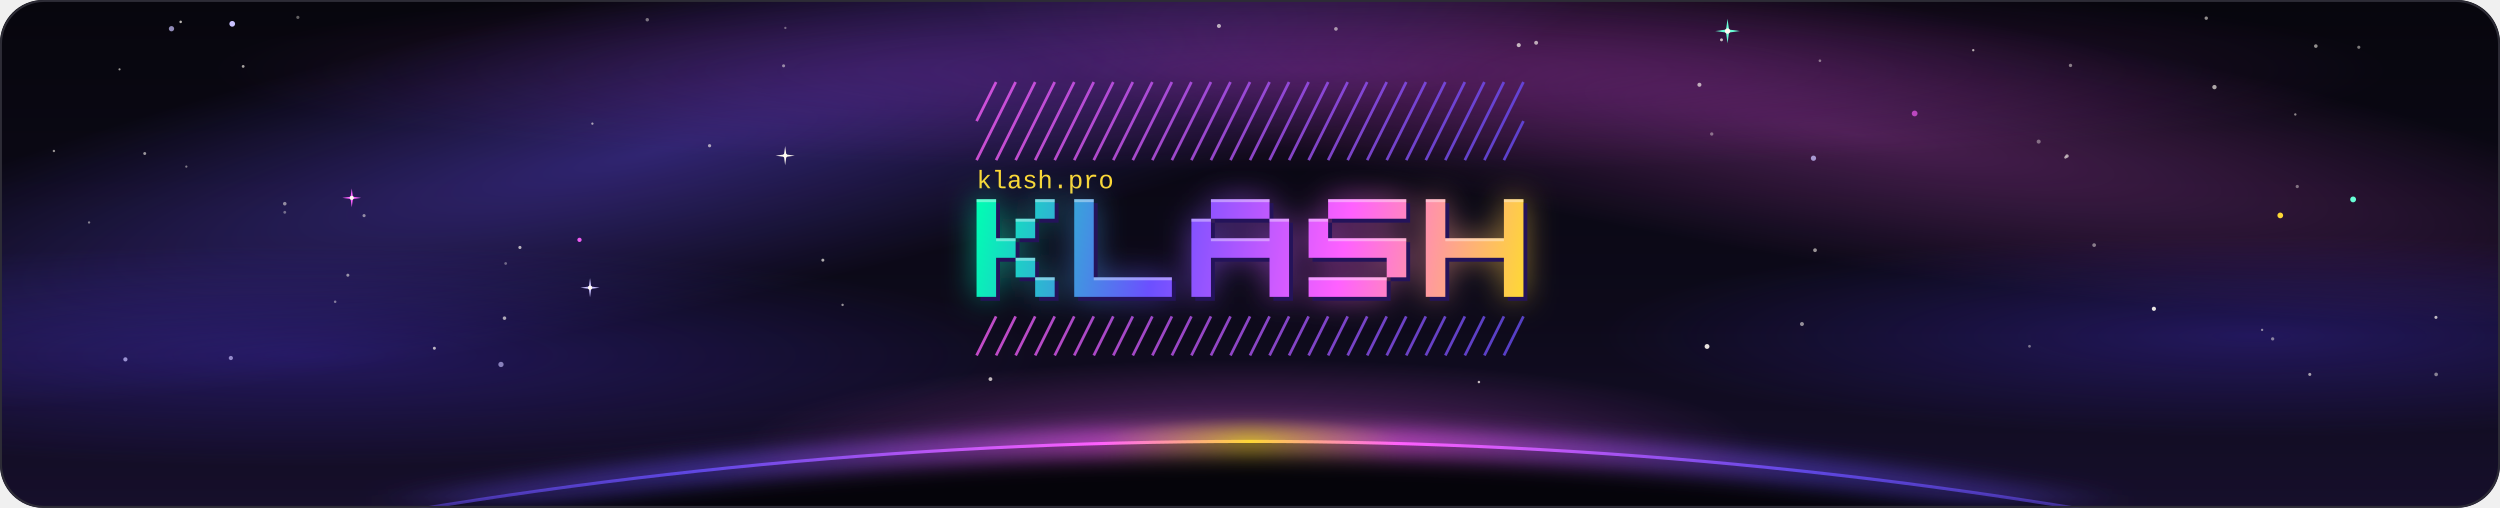
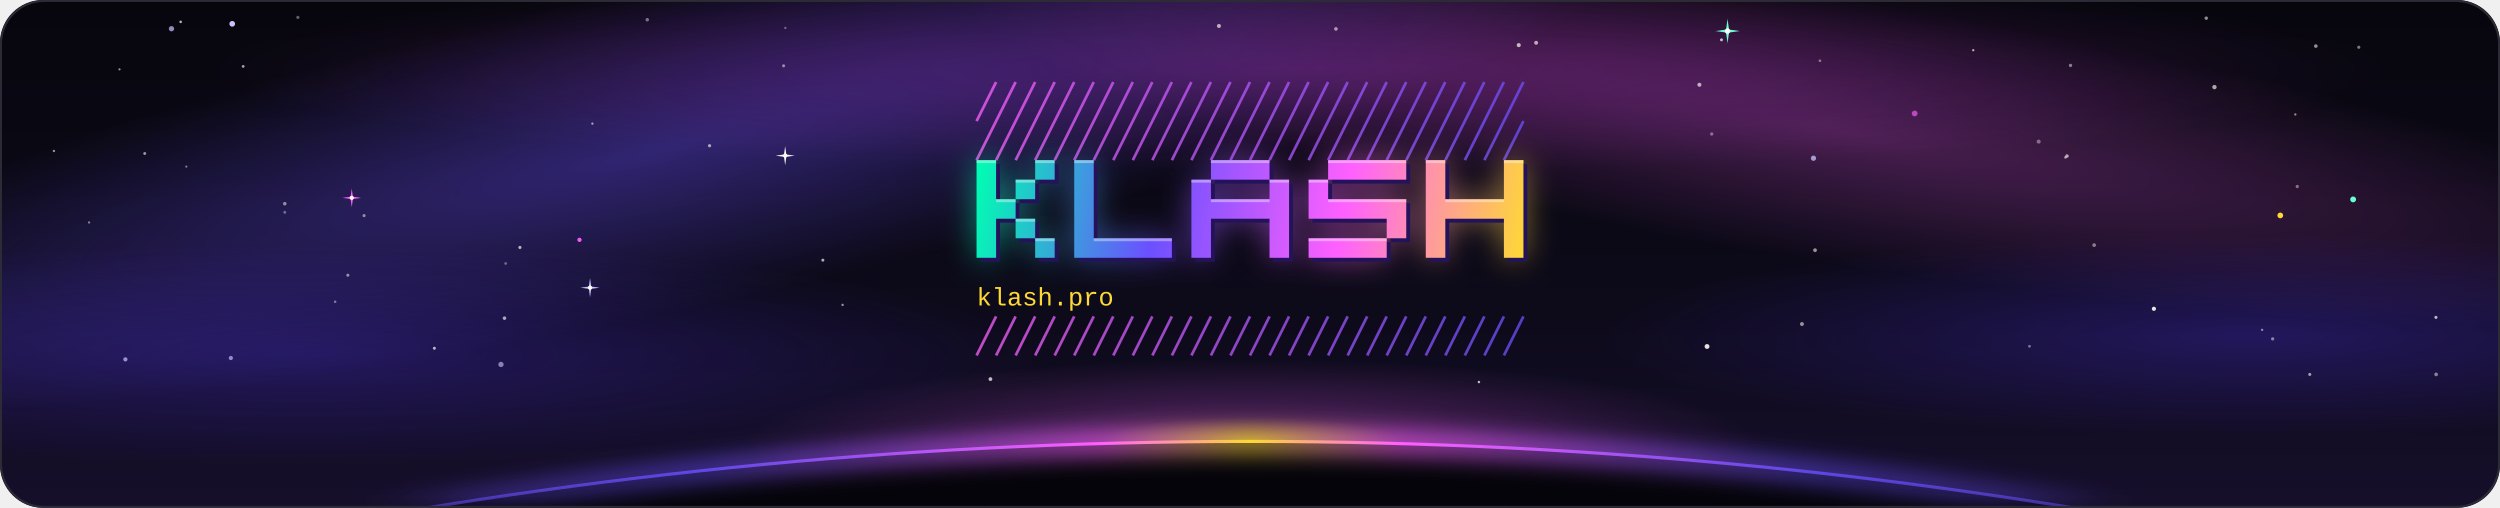
<svg xmlns="http://www.w3.org/2000/svg" viewBox="0 0 1280 260" width="1280" height="260" role="img" aria-label="Klash">
  <style>
@keyframes tw{0%,100%{opacity:.15}50%{opacity:1}}
@keyframes breathe{0%,100%{opacity:.75}50%{opacity:1}}
.tw{animation:tw 4s ease-in-out infinite}
.aur{animation:breathe 9s ease-in-out infinite}
@media (prefers-reduced-motion:reduce){.tw,.aur,.shine{animation:none}.shine{opacity:0}}
</style>
  <defs>
    <linearGradient id="sky" x1="0" y1="0" x2="0" y2="1">
      <stop offset="0" stop-color="#07060D" />
      <stop offset=".62" stop-color="#0D0A1A" />
      <stop offset="1" stop-color="#160F2B" />
    </linearGradient>
    <radialGradient id="neb1">
      <stop offset="0" stop-color="#6B50FF" stop-opacity=".40" />
      <stop offset="1" stop-color="#6B50FF" stop-opacity="0" />
    </radialGradient>
    <radialGradient id="neb2">
      <stop offset="0" stop-color="#FF60FF" stop-opacity=".26" />
      <stop offset="1" stop-color="#FF60FF" stop-opacity="0" />
    </radialGradient>
    <radialGradient id="neb3">
      <stop offset="0" stop-color="#C337E0" stop-opacity=".26" />
      <stop offset="1" stop-color="#C337E0" stop-opacity="0" />
    </radialGradient>
    <radialGradient id="neb4">
      <stop offset="0" stop-color="#4A30D9" stop-opacity=".34" />
      <stop offset="1" stop-color="#4A30D9" stop-opacity="0" />
    </radialGradient>
    <radialGradient id="sun">
      <stop offset="0" stop-color="#FED835" stop-opacity=".55" />
      <stop offset=".3" stop-color="#FF60FF" stop-opacity=".22" />
      <stop offset="1" stop-color="#FF60FF" stop-opacity="0" />
    </radialGradient>
    <linearGradient id="ray1" x1="0" y1="0" x2="0" y2="1">
      <stop offset="0" stop-color="#6B50FF" stop-opacity="0" />
      <stop offset=".55" stop-color="#6B50FF" stop-opacity=".9" />
      <stop offset="1" stop-color="#6B50FF" stop-opacity="0" />
    </linearGradient>
    <linearGradient id="ray2" x1="0" y1="0" x2="0" y2="1">
      <stop offset="0" stop-color="#FF60FF" stop-opacity="0" />
      <stop offset=".55" stop-color="#FF60FF" stop-opacity=".9" />
      <stop offset="1" stop-color="#FF60FF" stop-opacity="0" />
    </linearGradient>
    <linearGradient id="rim" gradientUnits="userSpaceOnUse" x1="0" y1="0" x2="1280" y2="0">
      <stop offset="0" stop-color="#6B50FF" stop-opacity="0" />
      <stop offset=".28" stop-color="#6B50FF" stop-opacity=".8" />
      <stop offset=".44" stop-color="#FF60FF" />
      <stop offset=".5" stop-color="#FED835" />
      <stop offset=".56" stop-color="#FF60FF" />
      <stop offset=".72" stop-color="#6B50FF" stop-opacity=".8" />
      <stop offset="1" stop-color="#6B50FF" stop-opacity="0" />
    </linearGradient>
    <filter id="soft" x="-10%" y="-300%" width="120%" height="700%">
      <feGaussianBlur stdDeviation="6" />
    </filter>
    <filter id="hblur" x="-20%" y="-5%" width="140%" height="110%">
      <feGaussianBlur stdDeviation="5 0" />
    </filter>
-     <linearGradient id="word" gradientUnits="userSpaceOnUse" x1="500" y1="102" x2="780" y2="152">
+     <linearGradient id="word" gradientUnits="userSpaceOnUse" x1="500" y1="82" x2="780" y2="132">
      <stop offset="0" stop-color="#00FFB2" />
      <stop offset="0.333" stop-color="#6B50FF" />
      <stop offset="0.667" stop-color="#FF60FF" />
      <stop offset="1" stop-color="#FED835" />
    </linearGradient>
    <linearGradient id="field" gradientUnits="userSpaceOnUse" x1="500" y1="0" x2="780" y2="0">
      <stop offset="0" stop-color="#FF60FF" stop-opacity=".75" />
      <stop offset="1" stop-color="#6B50FF" stop-opacity=".75" />
    </linearGradient>
    <filter id="glow" x="-20%" y="-60%" width="140%" height="220%">
      <feGaussianBlur stdDeviation="8" />
    </filter>
    <clipPath id="frame">
      <rect width="1280" height="260" rx="22" />
    </clipPath>
  </defs>
  <g clip-path="url(#frame)">
    <rect width="1280" height="260" fill="url(#sky)" />
    <g class="aur">
      <ellipse cx="333" cy="78" rx="512" ry="83" fill="url(#neb1)" transform="rotate(-12 333 78)" />
      <ellipse cx="947" cy="68" rx="461" ry="68" fill="url(#neb2)" transform="rotate(9 947 68)" />
      <ellipse cx="666" cy="36" rx="563" ry="52" fill="url(#neb3)" />
      <ellipse cx="154" cy="182" rx="384" ry="57" fill="url(#neb4)" />
      <ellipse cx="1152" cy="172" rx="333" ry="52" fill="url(#neb4)" />
    </g>
    <circle cx="1176.2" cy="95.5" r="0.84" fill="#FFFAF1" opacity="0.42" />
    <circle cx="1010.3" cy="25.7" r="0.60" fill="#FFFAF1" opacity="0.67" />
    <g class="tw" style="animation-delay:-0.39s" transform="translate(884.5 15.9)">
      <path d="M0 -6.3L0.76 -0.76L6.3 0L0.76 0.76L0 6.3L-0.76 0.76L-6.3 0L-0.76 -0.76z" fill="#68FFD6" />
      <circle r="1.39" fill="#FFFAF1" />
    </g>
    <circle cx="87.8" cy="14.7" r="1.36" fill="#C9C1FF" opacity="0.71" />
    <circle cx="303.3" cy="63.3" r="0.59" fill="#FFFAF1" opacity="0.61" />
    <circle cx="1185.7" cy="23.6" r="0.93" fill="#FFFAF1" opacity="0.56" />
    <circle cx="45.6" cy="113.9" r="0.60" fill="#FFFAF1" opacity="0.47" class="tw" style="animation-delay:-1.61s;animation-duration:5.1s" />
    <circle cx="92.5" cy="11.2" r="0.66" fill="#FFFAF1" opacity="0.72" class="tw" style="animation-delay:-0.80s;animation-duration:5.0s" />
    <circle cx="74.1" cy="78.6" r="0.76" fill="#FFFAF1" opacity="0.58" />
    <circle cx="258.9" cy="134.9" r="0.71" fill="#FFFAF1" opacity="0.36" />
    <circle cx="178.1" cy="140.9" r="0.78" fill="#FFFAF1" opacity="0.54" class="tw" style="animation-delay:-2.02s;animation-duration:5.3s" />
    <circle cx="870.1" cy="43.4" r="1.04" fill="#FFFAF1" opacity="0.66" />
    <circle cx="507.1" cy="194.1" r="0.98" fill="#FFFAF1" opacity="0.74" />
    <circle cx="757.2" cy="195.6" r="0.64" fill="#FFFAF1" opacity="0.75" />
    <circle cx="61.2" cy="35.5" r="0.55" fill="#FFFAF1" opacity="0.59" class="tw" style="animation-delay:-0.42s;animation-duration:3.1s" />
    <circle cx="1057.5" cy="80.6" r="0.65" fill="#FFFAF1" opacity="0.60" />
    <circle cx="27.6" cy="77.3" r="0.61" fill="#FFFAF1" opacity="0.58" />
    <circle cx="1060.1" cy="33.5" r="0.86" fill="#FFFAF1" opacity="0.47" />
    <circle cx="296.7" cy="122.8" r="1.10" fill="#FF60FF" opacity="0.93" class="tw" style="animation-delay:-0.74s;animation-duration:3.6s" />
    <circle cx="256.5" cy="186.6" r="1.36" fill="#C9C1FF" opacity="0.62" />
    <circle cx="145.8" cy="104.3" r="0.92" fill="#FFFAF1" opacity="0.51" />
    <circle cx="1182.6" cy="191.7" r="0.79" fill="#FFFAF1" opacity="0.61" />
    <circle cx="786.5" cy="21.9" r="1.01" fill="#FFFAF1" opacity="0.65" class="tw" style="animation-delay:-0.25s;animation-duration:5.9s" />
    <circle cx="95.4" cy="85.3" r="0.57" fill="#FFFAF1" opacity="0.46" />
    <circle cx="124.5" cy="34.0" r="0.72" fill="#FFFAF1" opacity="0.64" />
    <circle cx="402.1" cy="14.3" r="0.59" fill="#FFFAF1" opacity="0.38" />
    <circle cx="401.2" cy="33.7" r="0.78" fill="#FFFAF1" opacity="0.50" />
    <circle cx="64.2" cy="184.0" r="1.08" fill="#C9C1FF" opacity="0.72" />
    <circle cx="874.0" cy="177.4" r="1.25" fill="#FFFAF1" opacity="0.90" />
    <circle cx="777.6" cy="23.1" r="1.05" fill="#FFFAF1" opacity="0.70" />
    <circle cx="928.5" cy="81.0" r="1.35" fill="#C9C1FF" opacity="0.76" class="tw" style="animation-delay:-2.80s;animation-duration:5.5s" />
    <circle cx="118.9" cy="12.2" r="1.47" fill="#C9C1FF" opacity="1.00" />
    <circle cx="331.4" cy="10.1" r="0.89" fill="#FFFAF1" opacity="0.43" />
    <circle cx="222.4" cy="178.3" r="0.77" fill="#FFFAF1" opacity="0.71" />
    <circle cx="421.3" cy="133.2" r="0.77" fill="#FFFAF1" opacity="0.67" />
    <circle cx="1163.6" cy="173.5" r="0.84" fill="#FFFAF1" opacity="0.48" />
    <g class="tw" style="animation-delay:-2.05s" transform="translate(180.1 101.3)">
      <path d="M0 -4.8L0.58 -0.58L4.8 0L0.58 0.58L0 4.8L-0.58 0.58L-4.8 0L-0.58 -0.58z" fill="#FF60FF" />
      <circle r="1.06" fill="#FFFAF1" />
    </g>
    <circle cx="1247.2" cy="162.5" r="0.79" fill="#FFFAF1" opacity="0.72" class="tw" style="animation-delay:-3.57s;animation-duration:5.4s" />
    <circle cx="1058.3" cy="79.9" r="0.89" fill="#FFFAF1" opacity="0.64" />
    <circle cx="1072.2" cy="125.5" r="0.96" fill="#FFFAF1" opacity="0.46" />
    <circle cx="363.3" cy="74.6" r="0.83" fill="#FFFAF1" opacity="0.61" />
    <circle cx="980.3" cy="58.1" r="1.48" fill="#FF60FF" opacity="0.64" />
    <circle cx="145.8" cy="108.7" r="0.73" fill="#FFFAF1" opacity="0.38" />
    <circle cx="258.3" cy="162.9" r="0.91" fill="#FFFAF1" opacity="0.65" />
    <circle cx="684.0" cy="14.8" r="0.94" fill="#FFFAF1" opacity="0.57" />
    <circle cx="1204.8" cy="102.1" r="1.50" fill="#68FFD6" opacity="1.00" />
    <circle cx="118.2" cy="183.3" r="1.08" fill="#C9C1FF" opacity="0.67" />
    <circle cx="1129.6" cy="9.3" r="0.88" fill="#FFFAF1" opacity="0.55" />
    <circle cx="1043.8" cy="72.5" r="1.04" fill="#FFFAF1" opacity="0.39" />
    <circle cx="1102.8" cy="158.1" r="1.07" fill="#FFFAF1" opacity="0.91" />
    <circle cx="1247.3" cy="191.7" r="0.95" fill="#FFFAF1" opacity="0.48" />
    <circle cx="1158.2" cy="168.9" r="0.59" fill="#FFFAF1" opacity="0.53" />
    <circle cx="624.1" cy="13.3" r="1.04" fill="#FFFAF1" opacity="0.66" />
    <circle cx="431.4" cy="156.1" r="0.62" fill="#FFFAF1" opacity="0.56" />
    <circle cx="922.6" cy="165.9" r="1.02" fill="#FFFAF1" opacity="0.55" />
    <circle cx="1207.7" cy="24.2" r="0.81" fill="#FFFAF1" opacity="0.47" />
    <circle cx="929.3" cy="128.1" r="0.97" fill="#FFFAF1" opacity="0.57" />
    <g class="tw" style="animation-delay:-2.89s" transform="translate(402.0 79.7)">
      <path d="M0 -4.9L0.59 -0.59L4.9 0L0.59 0.59L0 4.9L-0.59 0.59L-4.9 0L-0.59 -0.59z" fill="#FFFAF1" />
      <circle r="1.08" fill="#FFFAF1" />
    </g>
    <circle cx="186.4" cy="110.4" r="0.80" fill="#FFFAF1" opacity="0.51" class="tw" style="animation-delay:-1.37s;animation-duration:4.4s" />
    <circle cx="152.5" cy="8.9" r="0.82" fill="#FFFAF1" opacity="0.37" class="tw" style="animation-delay:-1.42s;animation-duration:4.9s" />
    <circle cx="1167.5" cy="110.3" r="1.47" fill="#FED835" opacity="1.00" />
    <circle cx="881.4" cy="20.4" r="0.76" fill="#FFFAF1" opacity="0.73" />
    <circle cx="1175.2" cy="58.6" r="0.61" fill="#FFFAF1" opacity="0.52" />
    <circle cx="1039.1" cy="177.3" r="0.71" fill="#FFFAF1" opacity="0.43" />
    <circle cx="171.6" cy="154.5" r="0.65" fill="#FFFAF1" opacity="0.44" />
    <circle cx="876.4" cy="68.6" r="0.86" fill="#FFFAF1" opacity="0.39" />
    <circle cx="931.8" cy="31.1" r="0.68" fill="#FFFAF1" opacity="0.43" />
    <circle cx="266.2" cy="126.7" r="0.81" fill="#FFFAF1" opacity="0.69" />
    <g class="tw" style="animation-delay:-4.00s" transform="translate(302.1 147.3)">
      <path d="M0 -4.9L0.59 -0.59L4.9 0L0.59 0.59L0 4.9L-0.59 0.59L-4.9 0L-0.59 -0.59z" fill="#C9C1FF" />
      <circle r="1.09" fill="#FFFAF1" />
    </g>
    <circle cx="1133.8" cy="44.6" r="1.12" fill="#FFFAF1" opacity="0.65" />
    <ellipse cx="640" cy="226" rx="260" ry="42" fill="url(#sun)" />
    <circle cx="640" cy="2824.4" r="2598.4" fill="#05040A" />
    <circle cx="640" cy="2824.4" r="2598.4" fill="none" stroke="url(#rim)" stroke-width="10" filter="url(#soft)" opacity=".8" />
    <circle cx="640" cy="2824.4" r="2598.4" fill="none" stroke="url(#rim)" stroke-width="1.6" />
    <path d="M500 62L510 42M510 62L520 42M520 62L530 42M530 62L540 42M540 62L550 42M550 62L560 42M560 62L570 42M570 62L580 42M580 62L590 42M590 62L600 42M600 62L610 42M610 62L620 42M620 62L630 42M630 62L640 42M640 62L650 42M650 62L660 42M660 62L670 42M670 62L680 42M680 62L690 42M690 62L700 42M700 62L710 42M710 62L720 42M720 62L730 42M730 62L740 42M740 62L750 42M750 62L760 42M760 62L770 42M770 62L780 42M500 82L510 62M510 82L520 62M520 82L530 62M530 82L540 62M540 82L550 62M550 82L560 62M560 82L570 62M570 82L580 62M580 82L590 62M590 82L600 62M600 82L610 62M610 82L620 62M620 82L630 62M630 82L640 62M640 82L650 62M650 82L660 62M660 82L670 62M670 82L680 62M680 82L690 62M690 82L700 62M700 82L710 62M710 82L720 62M720 82L730 62M730 82L740 62M740 82L750 62M750 82L760 62M760 82L770 62M770 82L780 62M500 182L510 162M510 182L520 162M520 182L530 162M530 182L540 162M540 182L550 162M550 182L560 162M560 182L570 162M570 182L580 162M580 182L590 162M590 182L600 162M600 182L610 162M610 182L620 162M620 182L630 162M630 182L640 162M640 182L650 162M650 182L660 162M660 182L670 162M670 182L680 162M680 182L690 162M690 182L700 162M700 182L710 162M710 182L720 162M720 182L730 162M730 182L740 162M740 182L750 162M750 182L760 162M760 182L770 162M770 182L780 162" stroke="url(#field)" stroke-width="1.4" fill="none" />
-     <text x="500" y="96.4" font-family="SFMono-Regular,Menlo,Consolas,'Liberation Mono','DejaVu Sans Mono',monospace" font-size="13" fill="#FED835">klash.pro</text>
-     <path d="M500 102h10v10h-10zM530 102h10v10h-10zM550 102h10v10h-10zM620 102h30v10h-30zM680 102h40v10h-40zM730 102h10v10h-10zM770 102h10v10h-10zM500 112h10v10h-10zM520 112h10v10h-10zM550 112h10v10h-10zM610 112h10v10h-10zM650 112h10v10h-10zM670 112h10v10h-10zM730 112h10v10h-10zM770 112h10v10h-10zM500 122h20v10h-20zM550 122h10v10h-10zM610 122h50v10h-50zM670 122h50v10h-50zM730 122h50v10h-50zM500 132h10v10h-10zM520 132h10v10h-10zM550 132h10v10h-10zM610 132h10v10h-10zM650 132h10v10h-10zM710 132h10v10h-10zM730 132h10v10h-10zM770 132h10v10h-10zM500 142h10v10h-10zM530 142h10v10h-10zM550 142h50v10h-50zM610 142h10v10h-10zM650 142h10v10h-10zM670 142h40v10h-40zM730 142h10v10h-10zM770 142h10v10h-10z" fill="url(#word)" filter="url(#glow)" opacity=".6" />
-     <path d="M502 104h10v10h-10zM532 104h10v10h-10zM552 104h10v10h-10zM622 104h30v10h-30zM682 104h40v10h-40zM732 104h10v10h-10zM772 104h10v10h-10zM502 114h10v10h-10zM522 114h10v10h-10zM552 114h10v10h-10zM612 114h10v10h-10zM652 114h10v10h-10zM672 114h10v10h-10zM732 114h10v10h-10zM772 114h10v10h-10zM502 124h20v10h-20zM552 124h10v10h-10zM612 124h50v10h-50zM672 124h50v10h-50zM732 124h50v10h-50zM502 134h10v10h-10zM522 134h10v10h-10zM552 134h10v10h-10zM612 134h10v10h-10zM652 134h10v10h-10zM712 134h10v10h-10zM732 134h10v10h-10zM772 134h10v10h-10zM502 144h10v10h-10zM532 144h10v10h-10zM552 144h50v10h-50zM612 144h10v10h-10zM652 144h10v10h-10zM672 144h40v10h-40zM732 144h10v10h-10zM772 144h10v10h-10z" fill="#24135A" />
-     <path d="M500 102h10v10h-10zM530 102h10v10h-10zM550 102h10v10h-10zM620 102h30v10h-30zM680 102h40v10h-40zM730 102h10v10h-10zM770 102h10v10h-10zM500 112h10v10h-10zM520 112h10v10h-10zM550 112h10v10h-10zM610 112h10v10h-10zM650 112h10v10h-10zM670 112h10v10h-10zM730 112h10v10h-10zM770 112h10v10h-10zM500 122h20v10h-20zM550 122h10v10h-10zM610 122h50v10h-50zM670 122h50v10h-50zM730 122h50v10h-50zM500 132h10v10h-10zM520 132h10v10h-10zM550 132h10v10h-10zM610 132h10v10h-10zM650 132h10v10h-10zM710 132h10v10h-10zM730 132h10v10h-10zM770 132h10v10h-10zM500 142h10v10h-10zM530 142h10v10h-10zM550 142h50v10h-50zM610 142h10v10h-10zM650 142h10v10h-10zM670 142h40v10h-40zM730 142h10v10h-10zM770 142h10v10h-10z" fill="url(#word)" />
-     <path d="M500 102h10v1.5h-10zM530 102h10v1.5h-10zM550 102h10v1.5h-10zM620 102h30v1.5h-30zM680 102h40v1.5h-40zM730 102h10v1.5h-10zM770 102h10v1.5h-10zM520 112h10v1.5h-10zM610 112h10v1.5h-10zM650 112h10v1.5h-10zM670 112h10v1.5h-10zM510 122h10v1.5h-10zM620 122h30v1.5h-30zM680 122h40v1.5h-40zM740 122h30v1.5h-30zM520 132h10v1.5h-10zM530 142h10v1.5h-10zM560 142h40v1.5h-40zM670 142h40v1.5h-40z" fill="#fff" opacity=".38" />
+     <text x="500" y="156.4" font-family="SFMono-Regular,Menlo,Consolas,'Liberation Mono','DejaVu Sans Mono',monospace" font-size="13" fill="#FED835">klash.pro</text>
+     <path d="M500 82h10v10h-10zM530 82h10v10h-10zM550 82h10v10h-10zM620 82h30v10h-30zM680 82h40v10h-40zM730 82h10v10h-10zM770 82h10v10h-10zM500 92h10v10h-10zM520 92h10v10h-10zM550 92h10v10h-10zM610 92h10v10h-10zM650 92h10v10h-10zM670 92h10v10h-10zM730 92h10v10h-10zM770 92h10v10h-10zM500 102h20v10h-20zM550 102h10v10h-10zM610 102h50v10h-50zM670 102h50v10h-50zM730 102h50v10h-50zM500 112h10v10h-10zM520 112h10v10h-10zM550 112h10v10h-10zM610 112h10v10h-10zM650 112h10v10h-10zM710 112h10v10h-10zM730 112h10v10h-10zM770 112h10v10h-10zM500 122h10v10h-10zM530 122h10v10h-10zM550 122h50v10h-50zM610 122h10v10h-10zM650 122h10v10h-10zM670 122h40v10h-40zM730 122h10v10h-10zM770 122h10v10h-10z" fill="url(#word)" filter="url(#glow)" opacity=".6" />
+     <path d="M502 84h10v10h-10zM532 84h10v10h-10zM552 84h10v10h-10zM622 84h30v10h-30zM682 84h40v10h-40zM732 84h10v10h-10zM772 84h10v10h-10zM502 94h10v10h-10zM522 94h10v10h-10zM552 94h10v10h-10zM612 94h10v10h-10zM652 94h10v10h-10zM672 94h10v10h-10zM732 94h10v10h-10zM772 94h10v10h-10zM502 104h20v10h-20zM552 104h10v10h-10zM612 104h50v10h-50zM672 104h50v10h-50zM732 104h50v10h-50zM502 114h10v10h-10zM522 114h10v10h-10zM552 114h10v10h-10zM612 114h10v10h-10zM652 114h10v10h-10zM712 114h10v10h-10zM732 114h10v10h-10zM772 114h10v10h-10zM502 124h10v10h-10zM532 124h10v10h-10zM552 124h50v10h-50zM612 124h10v10h-10zM652 124h10v10h-10zM672 124h40v10h-40zM732 124h10v10h-10zM772 124h10v10h-10z" fill="#24135A" />
+     <path d="M500 82h10v10h-10zM530 82h10v10h-10zM550 82h10v10h-10zM620 82h30v10h-30zM680 82h40v10h-40zM730 82h10v10h-10zM770 82h10v10h-10zM500 92h10v10h-10zM520 92h10v10h-10zM550 92h10v10h-10zM610 92h10v10h-10zM650 92h10v10h-10zM670 92h10v10h-10zM730 92h10v10h-10zM770 92h10v10h-10zM500 102h20v10h-20zM550 102h10v10h-10zM610 102h50v10h-50zM670 102h50v10h-50zM730 102h50v10h-50zM500 112h10v10h-10zM520 112h10v10h-10zM550 112h10v10h-10zM610 112h10v10h-10zM650 112h10v10h-10zM710 112h10v10h-10zM730 112h10v10h-10zM770 112h10v10h-10zM500 122h10v10h-10zM530 122h10v10h-10zM550 122h50v10h-50zM610 122h10v10h-10zM650 122h10v10h-10zM670 122h40v10h-40zM730 122h10v10h-10zM770 122h10v10h-10z" fill="url(#word)" />
+     <path d="M500 82h10v1.5h-10zM530 82h10v1.5h-10zM550 82h10v1.5h-10zM620 82h30v1.5h-30zM680 82h40v1.5h-40zM730 82h10v1.5h-10zM770 82h10v1.5h-10zM520 92h10v1.5h-10zM610 92h10v1.5h-10zM650 92h10v1.5h-10zM670 92h10v1.5h-10zM510 102h10v1.5h-10zM620 102h30v1.5h-30zM680 102h40v1.5h-40zM740 102h30v1.5h-30zM520 112h10v1.5h-10zM530 122h10v1.5h-10zM560 122h40v1.5h-40zM670 122h40v1.5h-40z" fill="#fff" opacity=".38" />
  </g>
  <rect x=".5" y=".5" width="1279" height="259" rx="22" fill="none" stroke="#2D2C36" />
</svg>
